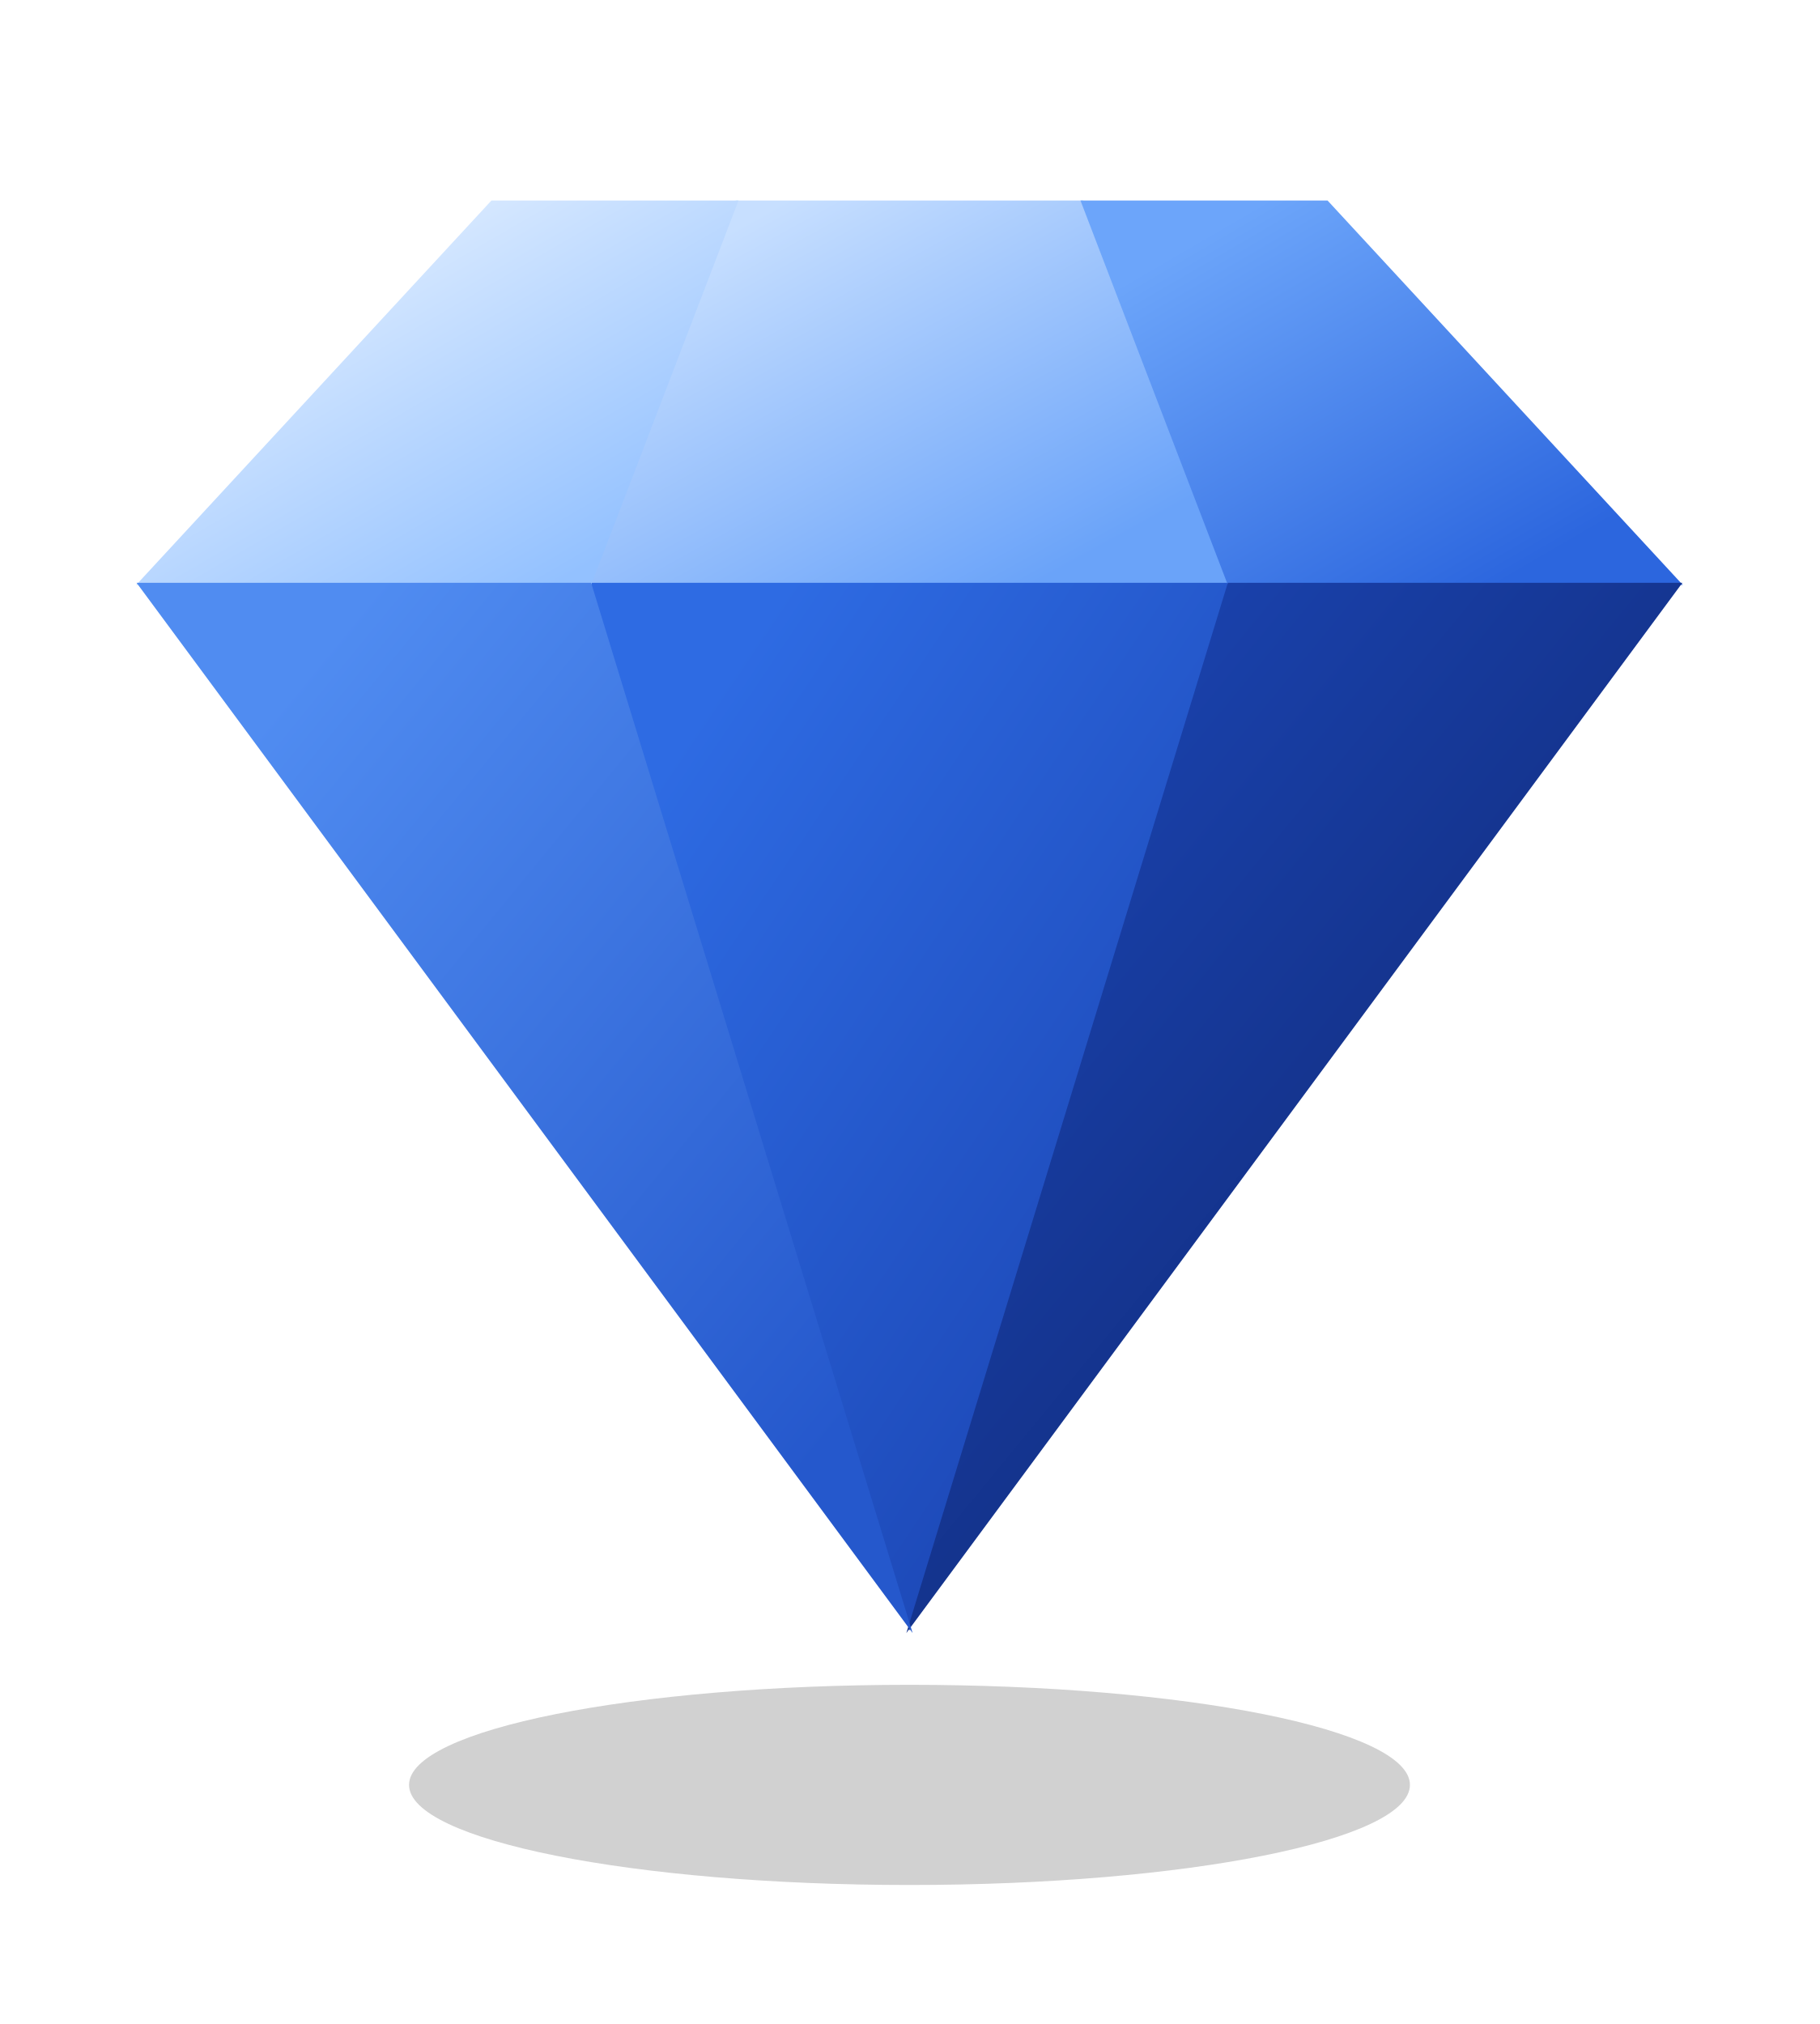
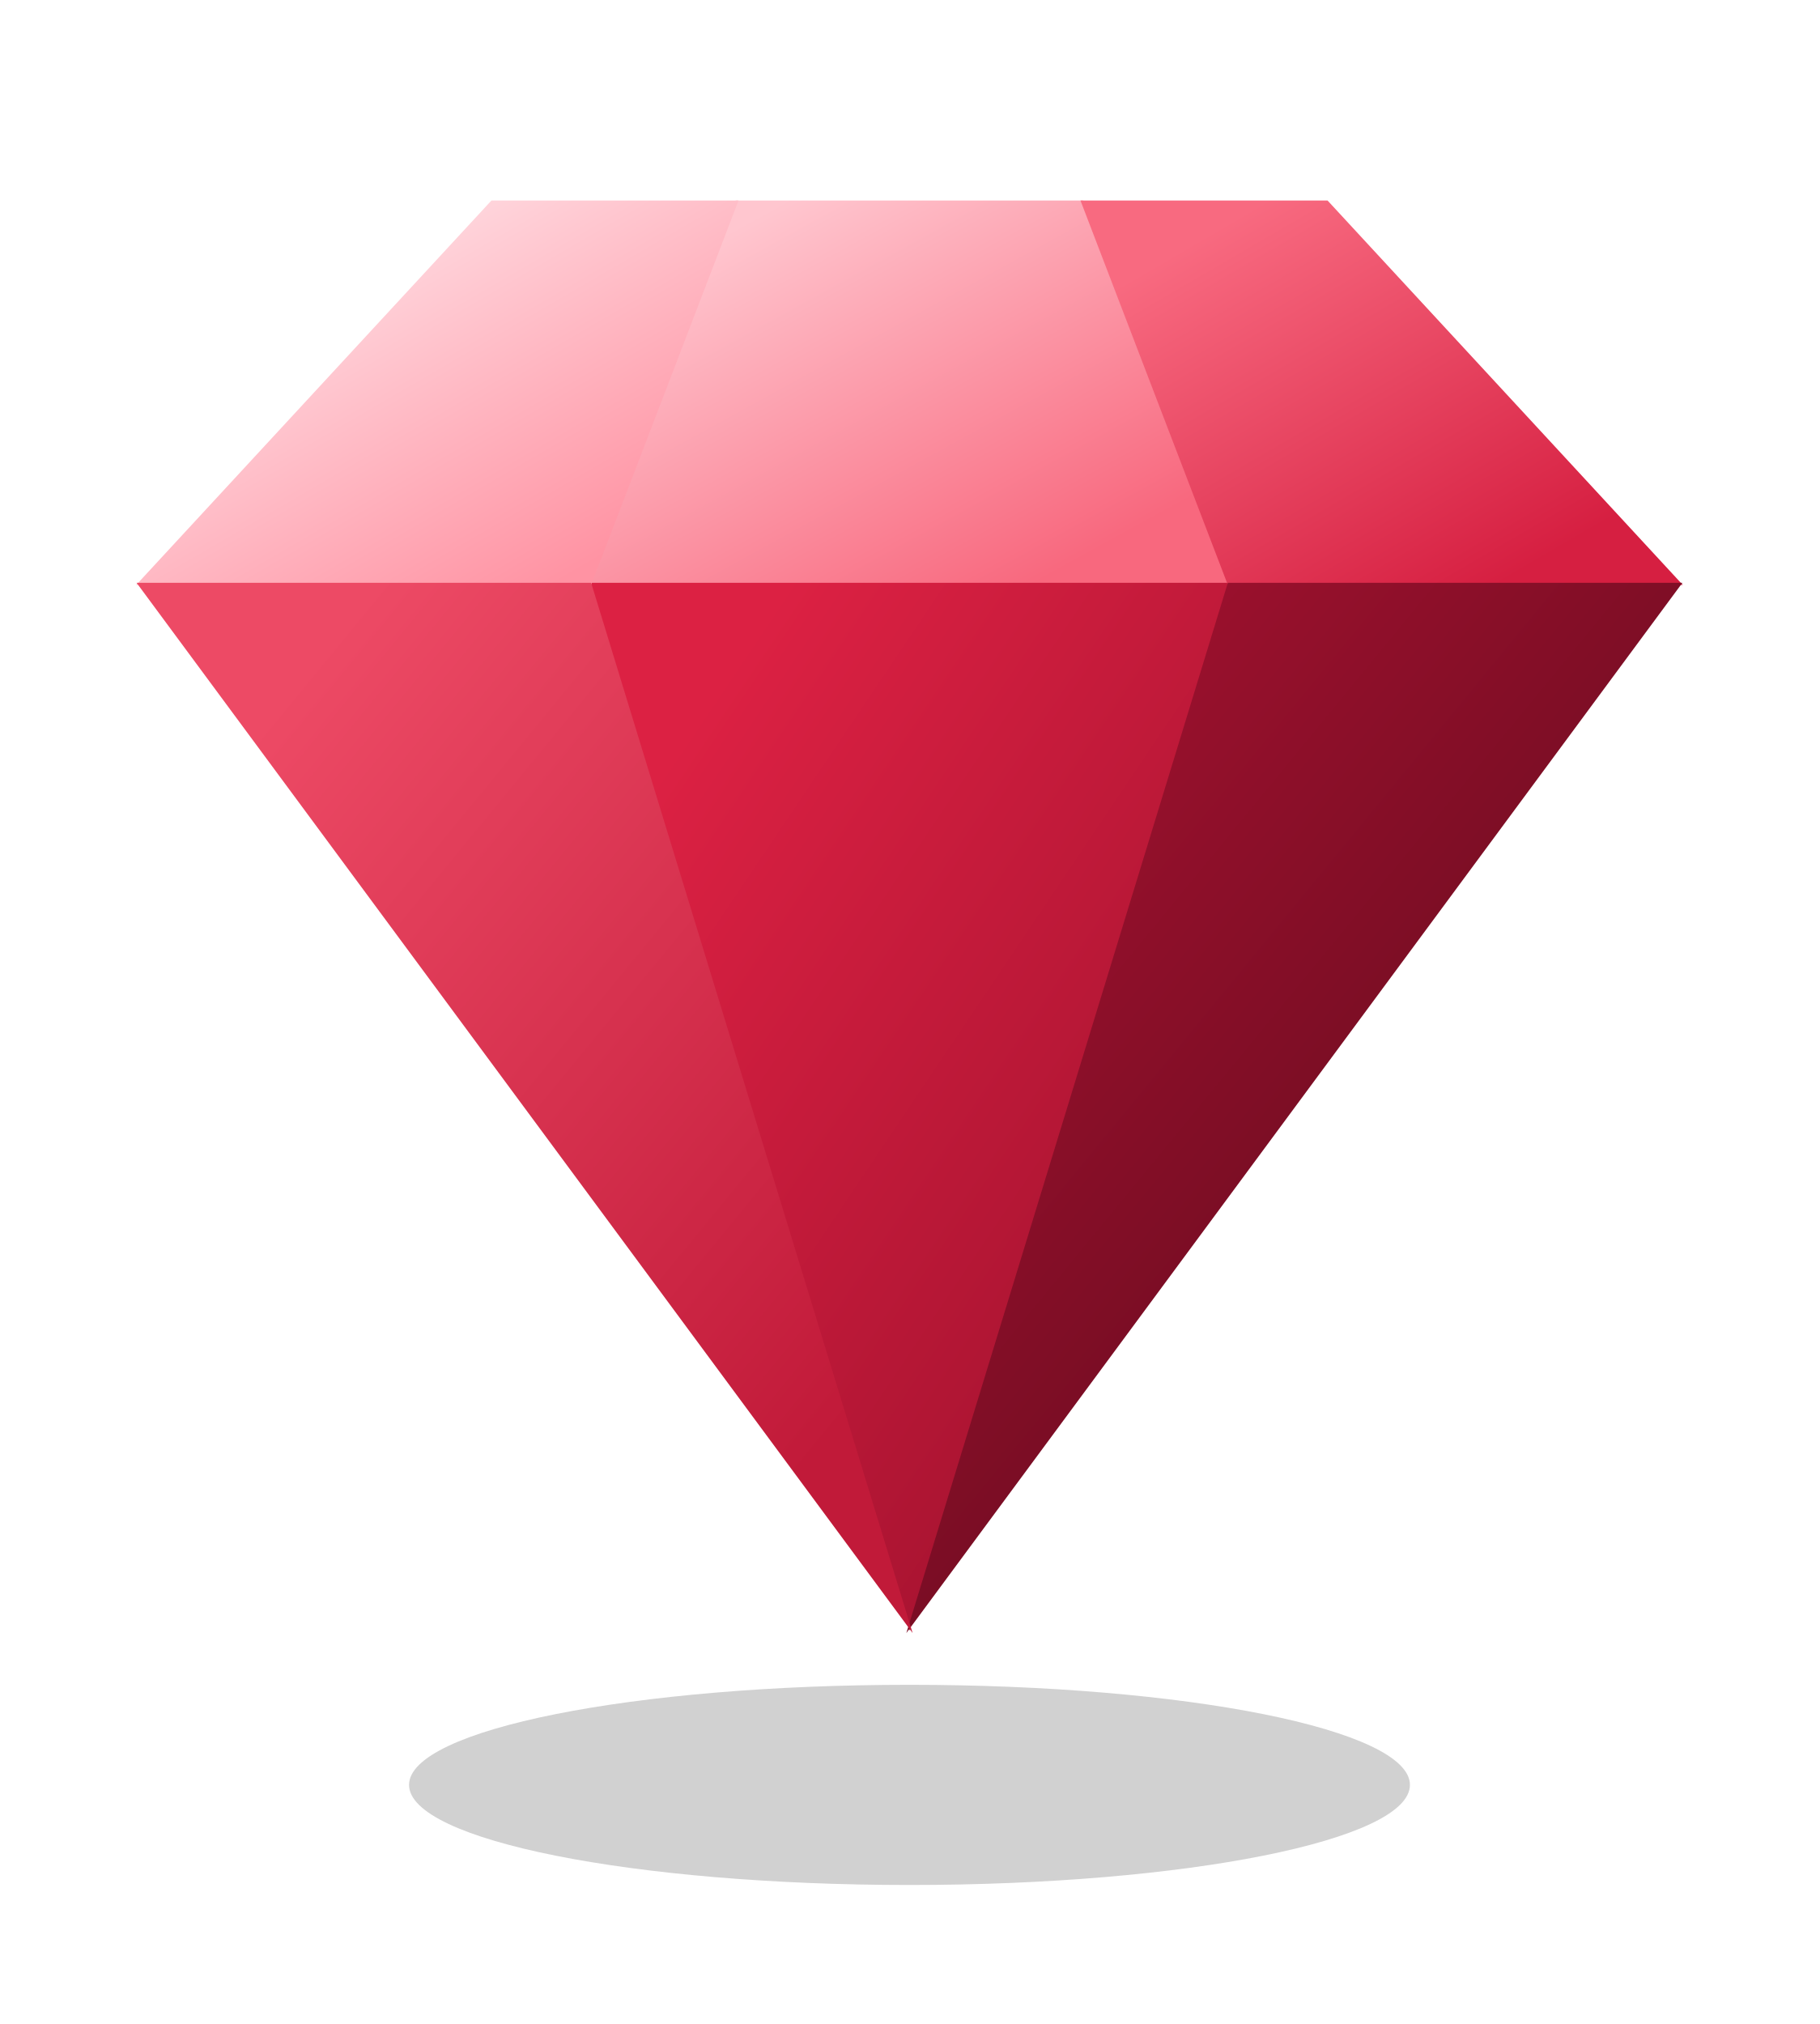
<svg xmlns="http://www.w3.org/2000/svg" viewBox="-261.7 -263 523.5 582.4">
  <defs>
    <linearGradient id="gem-g1" x1="0.163" y1="0.131" x2="0.837" y2="0.869">
-       <stop offset="0" stop-color="#c7dfff" />
-       <stop offset="1" stop-color="#6aa3f9" />
+       <stop offset="0" stop-color="#ffc6cf" />
+       <stop offset="1" stop-color="#f8687e" />
    </linearGradient>
    <linearGradient id="gem-g2" x1="0.163" y1="0.131" x2="0.837" y2="0.869">
-       <stop offset="0" stop-color="#2e6be3" />
-       <stop offset="1" stop-color="#1b45b3" />
+       <stop offset="0" stop-color="#dc2143" />
+       <stop offset="1" stop-color="#a3122f" />
    </linearGradient>
    <linearGradient id="gem-g3" x1="0.163" y1="0.131" x2="0.837" y2="0.869">
-       <stop offset="0" stop-color="#6ca5fa" />
-       <stop offset="1" stop-color="#2c66de" />
+       <stop offset="0" stop-color="#f86a80" />
+       <stop offset="1" stop-color="#d61f41" />
    </linearGradient>
    <linearGradient id="gem-g4" x1="0.163" y1="0.131" x2="0.837" y2="0.869">
-       <stop offset="0" stop-color="#1a43af" />
-       <stop offset="1" stop-color="#0f2670" />
+       <stop offset="0" stop-color="#9e112e" />
+       <stop offset="1" stop-color="#5c0a1c" />
    </linearGradient>
    <linearGradient id="gem-g15" x1="0.163" y1="0.131" x2="0.837" y2="0.869">
-       <stop offset="0" stop-color="#e4f0ff" />
-       <stop offset="1" stop-color="#93c1ff" />
+       <stop offset="0" stop-color="#ffe3e8" />
+       <stop offset="1" stop-color="#ff93a3" />
    </linearGradient>
    <linearGradient id="gem-g16" x1="0.163" y1="0.131" x2="0.837" y2="0.869">
-       <stop offset="0" stop-color="#508cf1" />
-       <stop offset="1" stop-color="#2558cc" />
+       <stop offset="0" stop-color="#ed4a65" />
+       <stop offset="1" stop-color="#c11a39" />
    </linearGradient>
  </defs>
  <ellipse cx="0" cy="250.6" rx="144" ry="28.8" fill="#000" fill-opacity="0.18">
    <animate attributeName="rx" dur="3s" repeatCount="indefinite" calcMode="spline" keyTimes="0;0.5;1" keySplines="0.45 0 0.55 1;0.45 0 0.55 1" values="144;100.8;144" />
    <animate attributeName="ry" dur="3s" repeatCount="indefinite" calcMode="spline" keyTimes="0;0.5;1" keySplines="0.45 0 0.55 1;0.45 0 0.55 1" values="28.8;20.2;28.8" />
    <animate attributeName="fill-opacity" dur="3s" repeatCount="indefinite" calcMode="spline" keyTimes="0;0.5;1" keySplines="0.45 0 0.55 1;0.45 0 0.55 1" values="0.18;0.09;0.18" />
  </ellipse>
  <g>
    <animateTransform attributeName="transform" type="translate" dur="3s" repeatCount="indefinite" calcMode="spline" keyTimes="0;0.5;1" keySplines="0.45 0 0.55 1;0.45 0 0.55 1" values="0 0;0 -18;0 0" />
    <path fill="url(#gem-g1)" d="M-50 -205.3 L50 -205.3 L92.4 -94.7 L-92.4 -94.7 Z" />
    <path fill="url(#gem-g2)" d="M-92.3 -95.3 L92.3 -95.3 L0 206.2 Z" />
    <path fill="url(#gem-g3)" d="M49.2 -205.3 L120.3 -205.3 L222.5 -94.7 L91.6 -94.7 Z" />
    <path fill="url(#gem-g4)" d="M91.6 -95.3 L222.4 -95.3 L-0.9 206.9 Z" />
    <path fill="url(#gem-g15)" d="M-120.3 -205.3 L-49.2 -205.3 L-91.6 -94.7 L-222.5 -94.7 Z" />
    <path fill="url(#gem-g16)" d="M-222.4 -95.3 L-91.6 -95.3 L0.9 206.9 Z" />
  </g>
</svg>
